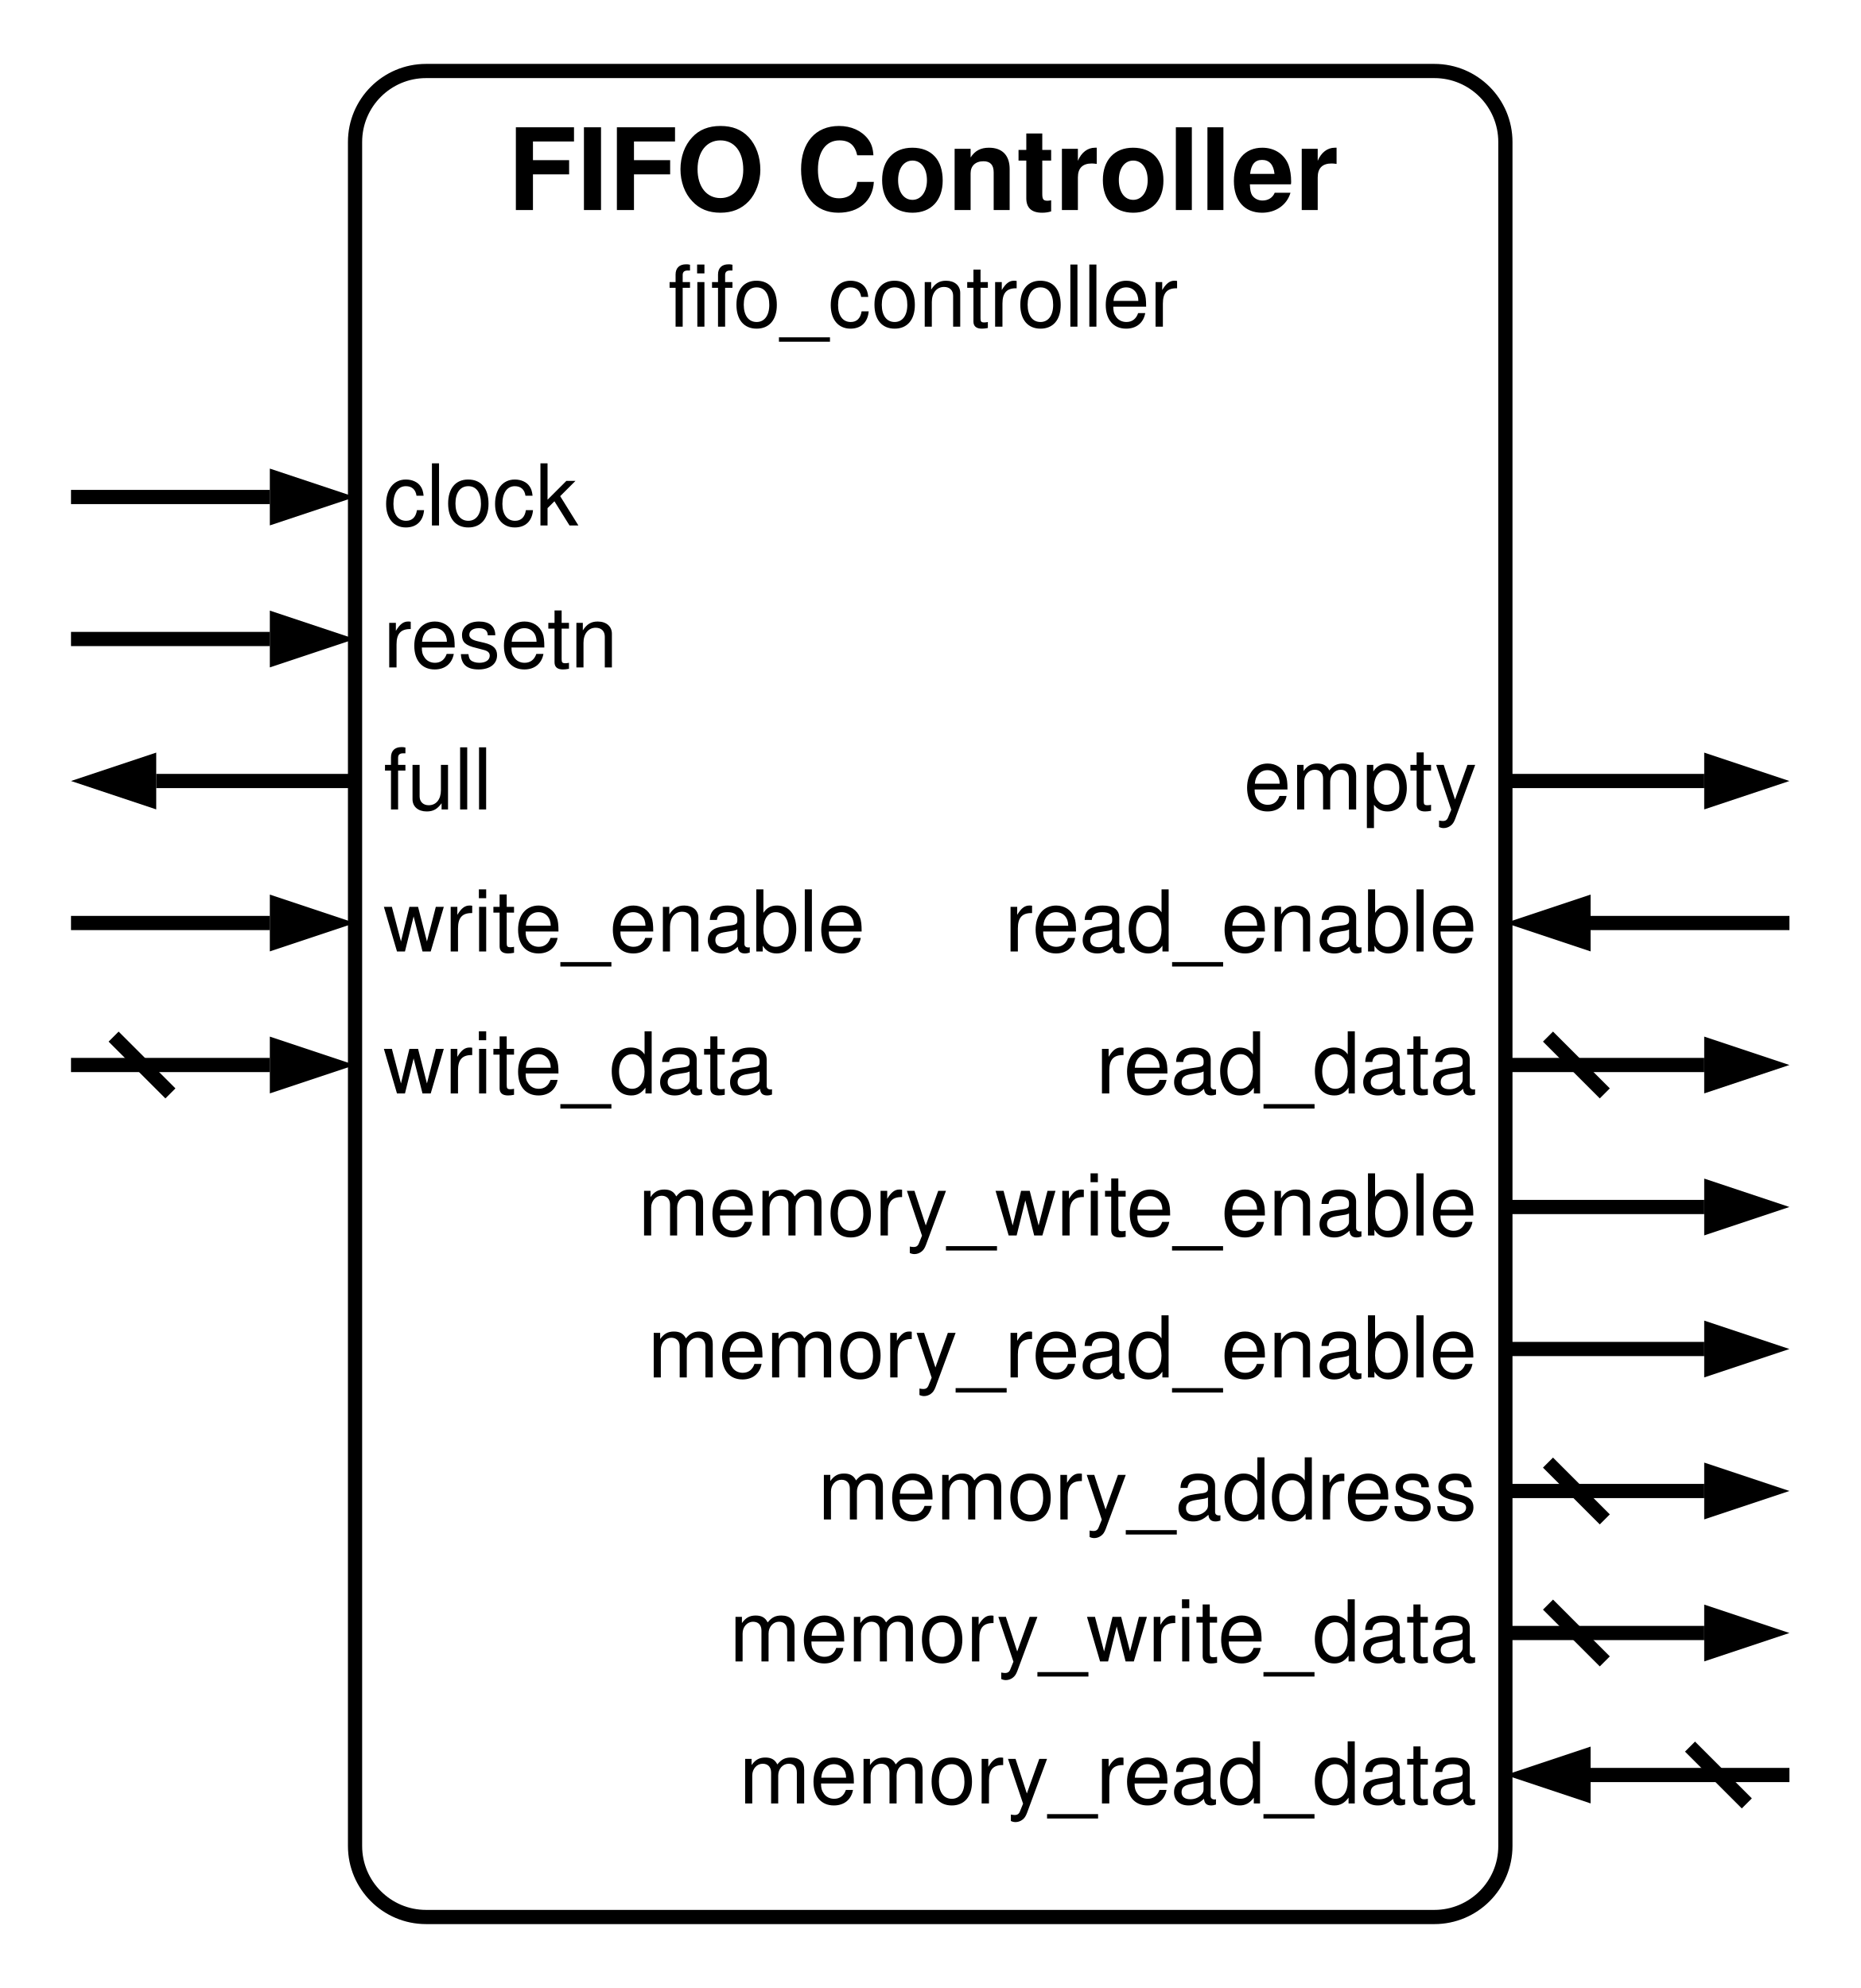
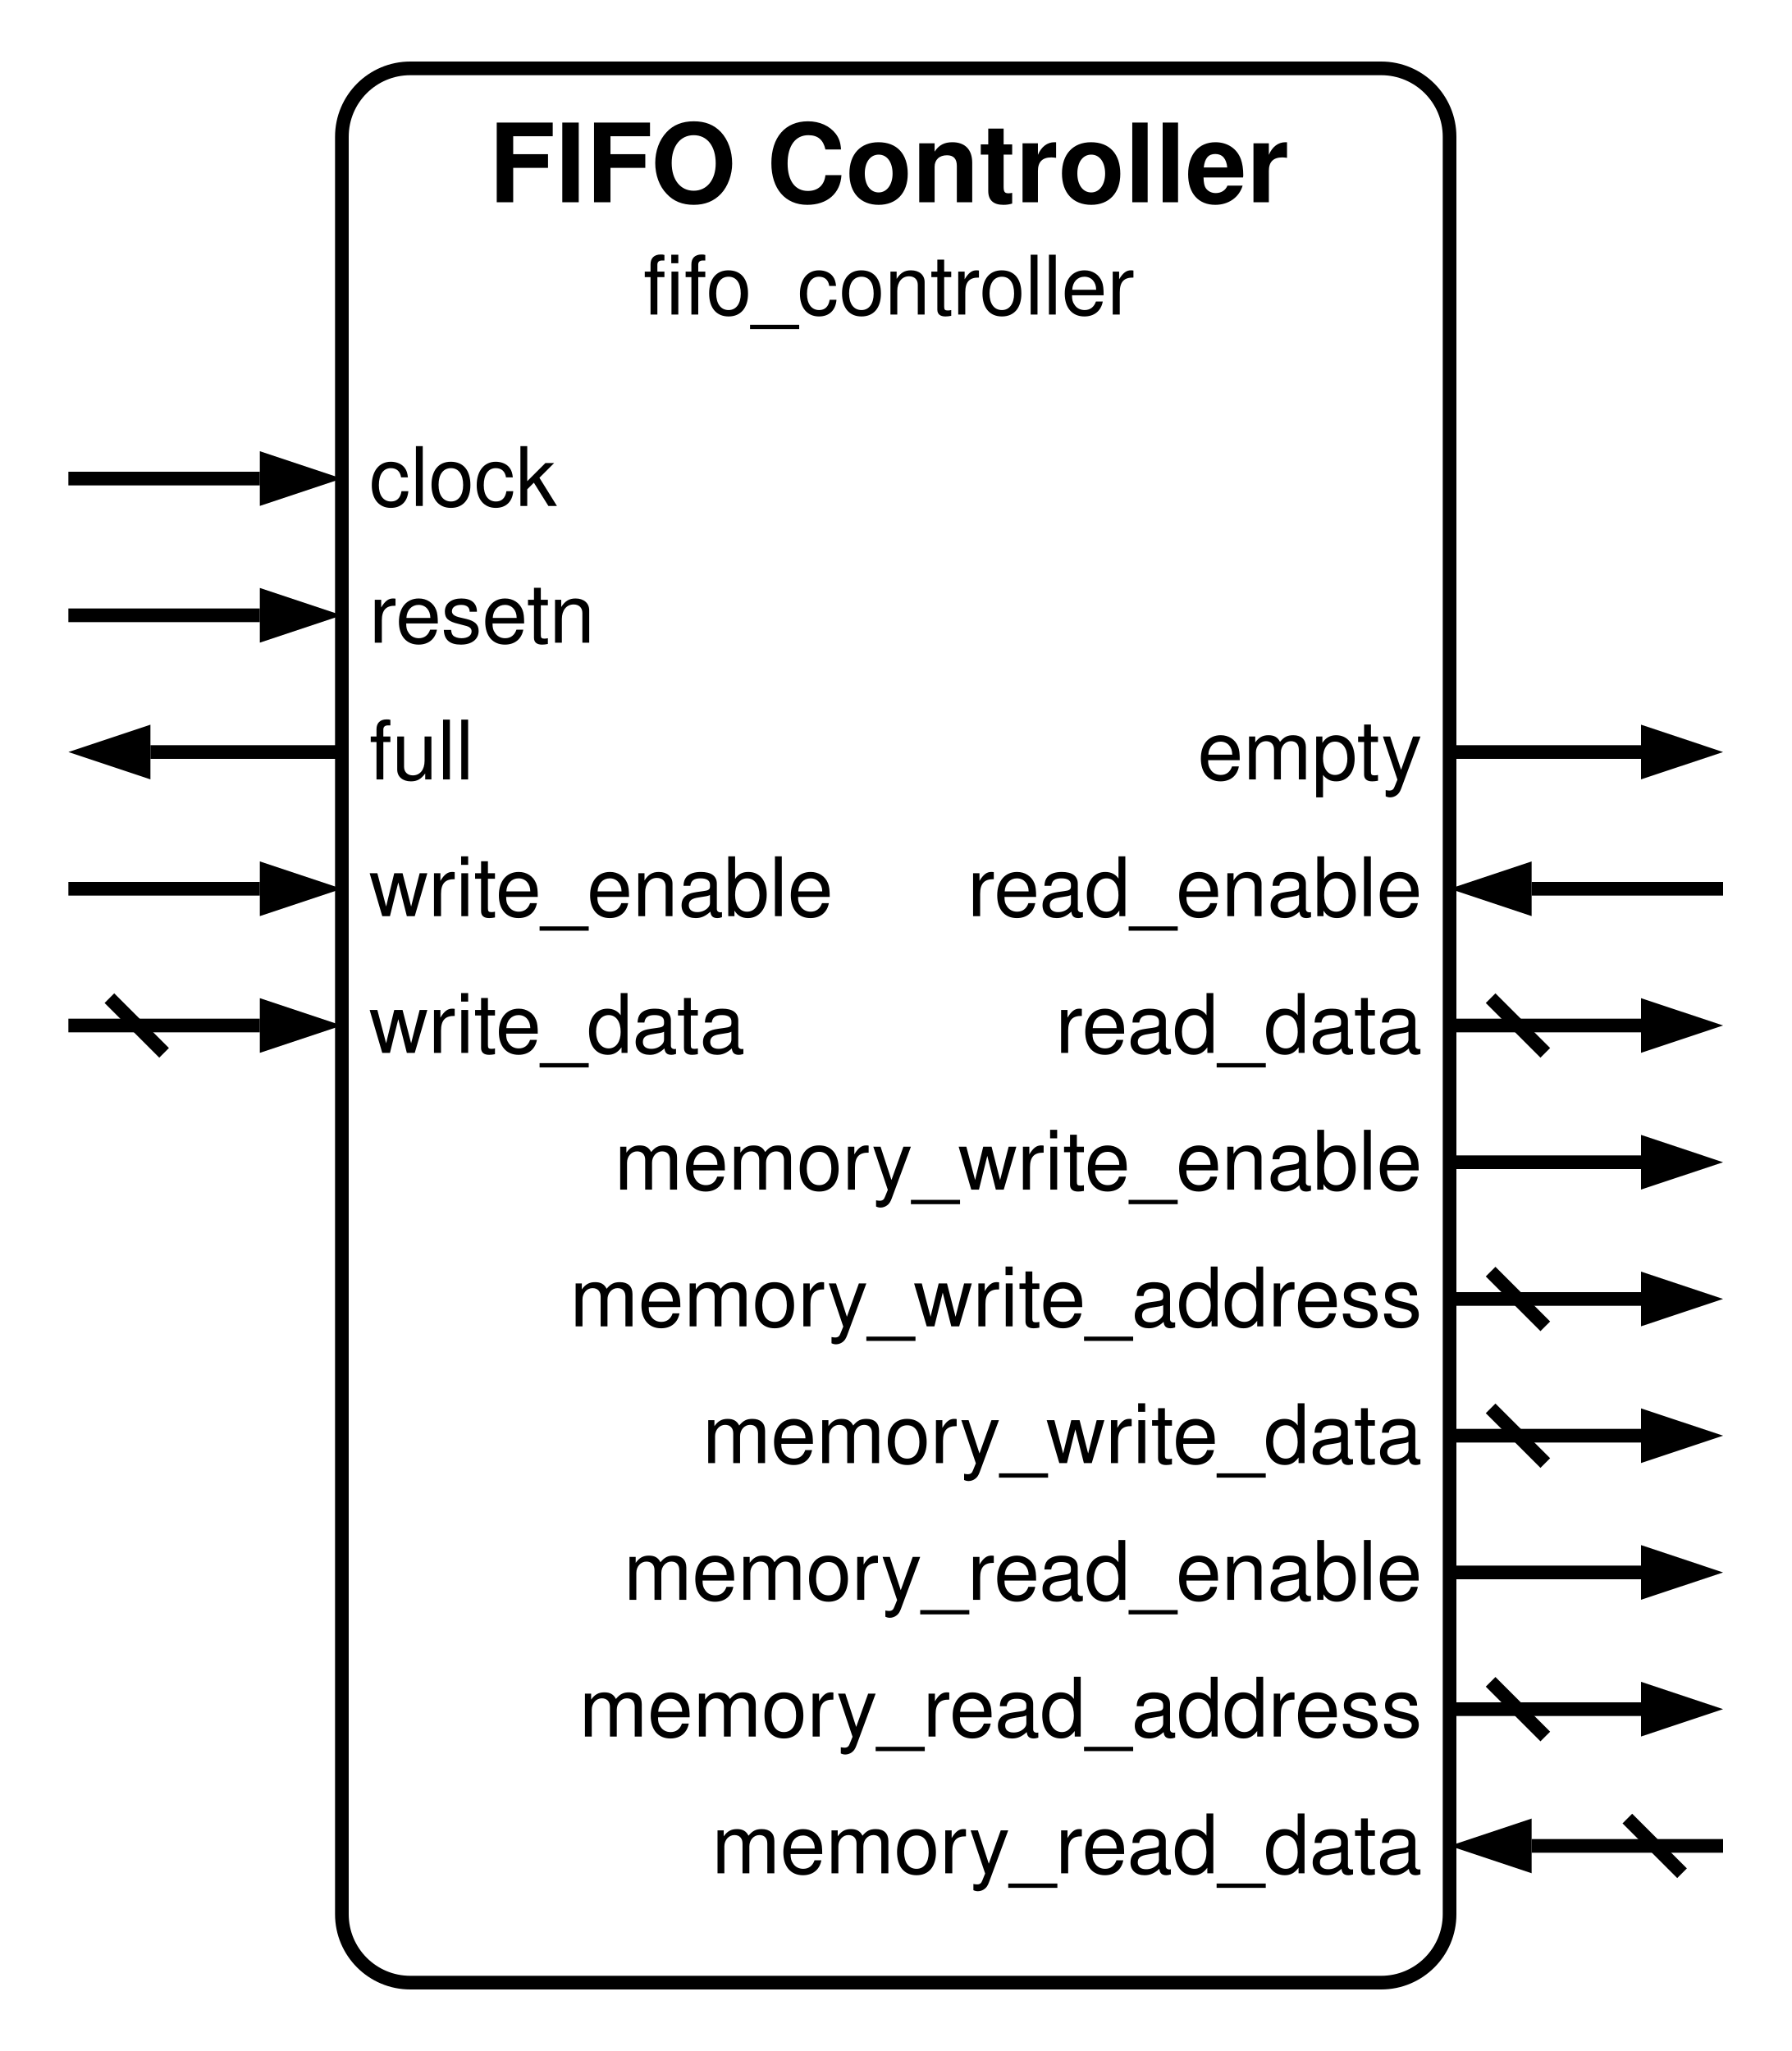
- <svg xmlns="http://www.w3.org/2000/svg" width="262" height="280" viewBox="0 0 131 140">
-   <rect x="25" y="5" width="81" height="130" fill="none" stroke="black" stroke-width="1" rx="5" />
+ <svg xmlns="http://www.w3.org/2000/svg" width="262" height="300" viewBox="0 0 131 150">
+   <rect x="25" y="5" width="81" height="140" fill="none" stroke="black" stroke-width="1" rx="5" />
  <text x="65" y="12" text-anchor="middle" dominant-baseline="middle" font-family="Helvetica" font-size="8" font-weight="bold" fill="black">FIFO Controller</text>
  <text x="65" y="21" text-anchor="middle" dominant-baseline="middle" font-family="Helvetica" font-size="6" font-weight="regular" fill="black">fifo_controller</text>
  <text x="27" y="35" text-anchor="start" dominant-baseline="middle" font-family="Helvetica" font-size="6" font-weight="regular" fill="black">clock</text>
  <line x1="19" y1="35" x2="5" y2="35" stroke="black" stroke-width="1" />
  <path d="M 25 35 l -6 +2.0 v -4 z" fill="black" />
  <text x="27" y="45" text-anchor="start" dominant-baseline="middle" font-family="Helvetica" font-size="6" font-weight="regular" fill="black">resetn</text>
  <line x1="19" y1="45" x2="5" y2="45" stroke="black" stroke-width="1" />
  <path d="M 25 45 l -6 +2.0 v -4 z" fill="black" />
  <text x="27" y="55" text-anchor="start" dominant-baseline="middle" font-family="Helvetica" font-size="6" font-weight="regular" fill="black">full</text>
  <line x1="25" y1="55" x2="11" y2="55" stroke="black" stroke-width="1" />
  <path d="M 5 55 l +6 +2.0 v -4 z" fill="black" />
  <text x="104" y="55" text-anchor="end" dominant-baseline="middle" font-family="Helvetica" font-size="6" font-weight="regular" fill="black">empty</text>
  <line x1="106" y1="55" x2="120" y2="55" stroke="black" stroke-width="1" />
  <path d="M 126 55 l -6 +2.0 v -4 z" fill="black" />
  <text x="27" y="65" text-anchor="start" dominant-baseline="middle" font-family="Helvetica" font-size="6" font-weight="regular" fill="black">write_enable</text>
  <line x1="19" y1="65" x2="5" y2="65" stroke="black" stroke-width="1" />
  <path d="M 25 65 l -6 +2.0 v -4 z" fill="black" />
  <text x="104" y="65" text-anchor="end" dominant-baseline="middle" font-family="Helvetica" font-size="6" font-weight="regular" fill="black">read_enable</text>
  <line x1="112" y1="65" x2="126" y2="65" stroke="black" stroke-width="1" />
  <path d="M 106 65 l +6 +2.0 v -4 z" fill="black" />
  <text x="27" y="75" text-anchor="start" dominant-baseline="middle" font-family="Helvetica" font-size="6" font-weight="regular" fill="black">write_data</text>
  <line x1="19" y1="75" x2="5" y2="75" stroke="black" stroke-width="1" />
  <path d="M 25 75 l -6 +2.0 v -4 z" fill="black" />
  <line x1="8" y1="73" x2="12" y2="77" stroke="black" stroke-width="1" />
  <text x="104" y="75" text-anchor="end" dominant-baseline="middle" font-family="Helvetica" font-size="6" font-weight="regular" fill="black">read_data</text>
  <line x1="106" y1="75" x2="120" y2="75" stroke="black" stroke-width="1" />
  <path d="M 126 75 l -6 +2.0 v -4 z" fill="black" />
  <line x1="109" y1="73" x2="113" y2="77" stroke="black" stroke-width="1" />
  <text x="104" y="85" text-anchor="end" dominant-baseline="middle" font-family="Helvetica" font-size="6" font-weight="regular" fill="black">memory_write_enable</text>
  <line x1="106" y1="85" x2="120" y2="85" stroke="black" stroke-width="1" />
  <path d="M 126 85 l -6 +2.0 v -4 z" fill="black" />
-   <text x="104" y="95" text-anchor="end" dominant-baseline="middle" font-family="Helvetica" font-size="6" font-weight="regular" fill="black">memory_read_enable</text>
+   <text x="104" y="95" text-anchor="end" dominant-baseline="middle" font-family="Helvetica" font-size="6" font-weight="regular" fill="black">memory_write_address</text>
  <line x1="106" y1="95" x2="120" y2="95" stroke="black" stroke-width="1" />
  <path d="M 126 95 l -6 +2.0 v -4 z" fill="black" />
-   <text x="104" y="105" text-anchor="end" dominant-baseline="middle" font-family="Helvetica" font-size="6" font-weight="regular" fill="black">memory_address</text>
+   <line x1="109" y1="93" x2="113" y2="97" stroke="black" stroke-width="1" />
+   <text x="104" y="105" text-anchor="end" dominant-baseline="middle" font-family="Helvetica" font-size="6" font-weight="regular" fill="black">memory_write_data</text>
  <line x1="106" y1="105" x2="120" y2="105" stroke="black" stroke-width="1" />
  <path d="M 126 105 l -6 +2.0 v -4 z" fill="black" />
  <line x1="109" y1="103" x2="113" y2="107" stroke="black" stroke-width="1" />
-   <text x="104" y="115" text-anchor="end" dominant-baseline="middle" font-family="Helvetica" font-size="6" font-weight="regular" fill="black">memory_write_data</text>
+   <text x="104" y="115" text-anchor="end" dominant-baseline="middle" font-family="Helvetica" font-size="6" font-weight="regular" fill="black">memory_read_enable</text>
  <line x1="106" y1="115" x2="120" y2="115" stroke="black" stroke-width="1" />
  <path d="M 126 115 l -6 +2.0 v -4 z" fill="black" />
-   <line x1="109" y1="113" x2="113" y2="117" stroke="black" stroke-width="1" />
-   <text x="104" y="125" text-anchor="end" dominant-baseline="middle" font-family="Helvetica" font-size="6" font-weight="regular" fill="black">memory_read_data</text>
-   <line x1="112" y1="125" x2="126" y2="125" stroke="black" stroke-width="1" />
-   <path d="M 106 125 l +6 +2.0 v -4 z" fill="black" />
-   <line x1="119" y1="123" x2="123" y2="127" stroke="black" stroke-width="1" />
+   <text x="104" y="125" text-anchor="end" dominant-baseline="middle" font-family="Helvetica" font-size="6" font-weight="regular" fill="black">memory_read_address</text>
+   <line x1="106" y1="125" x2="120" y2="125" stroke="black" stroke-width="1" />
+   <path d="M 126 125 l -6 +2.0 v -4 z" fill="black" />
+   <line x1="109" y1="123" x2="113" y2="127" stroke="black" stroke-width="1" />
+   <text x="104" y="135" text-anchor="end" dominant-baseline="middle" font-family="Helvetica" font-size="6" font-weight="regular" fill="black">memory_read_data</text>
+   <line x1="112" y1="135" x2="126" y2="135" stroke="black" stroke-width="1" />
+   <path d="M 106 135 l +6 +2.0 v -4 z" fill="black" />
+   <line x1="119" y1="133" x2="123" y2="137" stroke="black" stroke-width="1" />
  <style>
      @media (prefers-color-scheme: dark) {
        :root {
          filter: invert(100%) hue-rotate(180deg);
        }
      }
    </style>
</svg>
